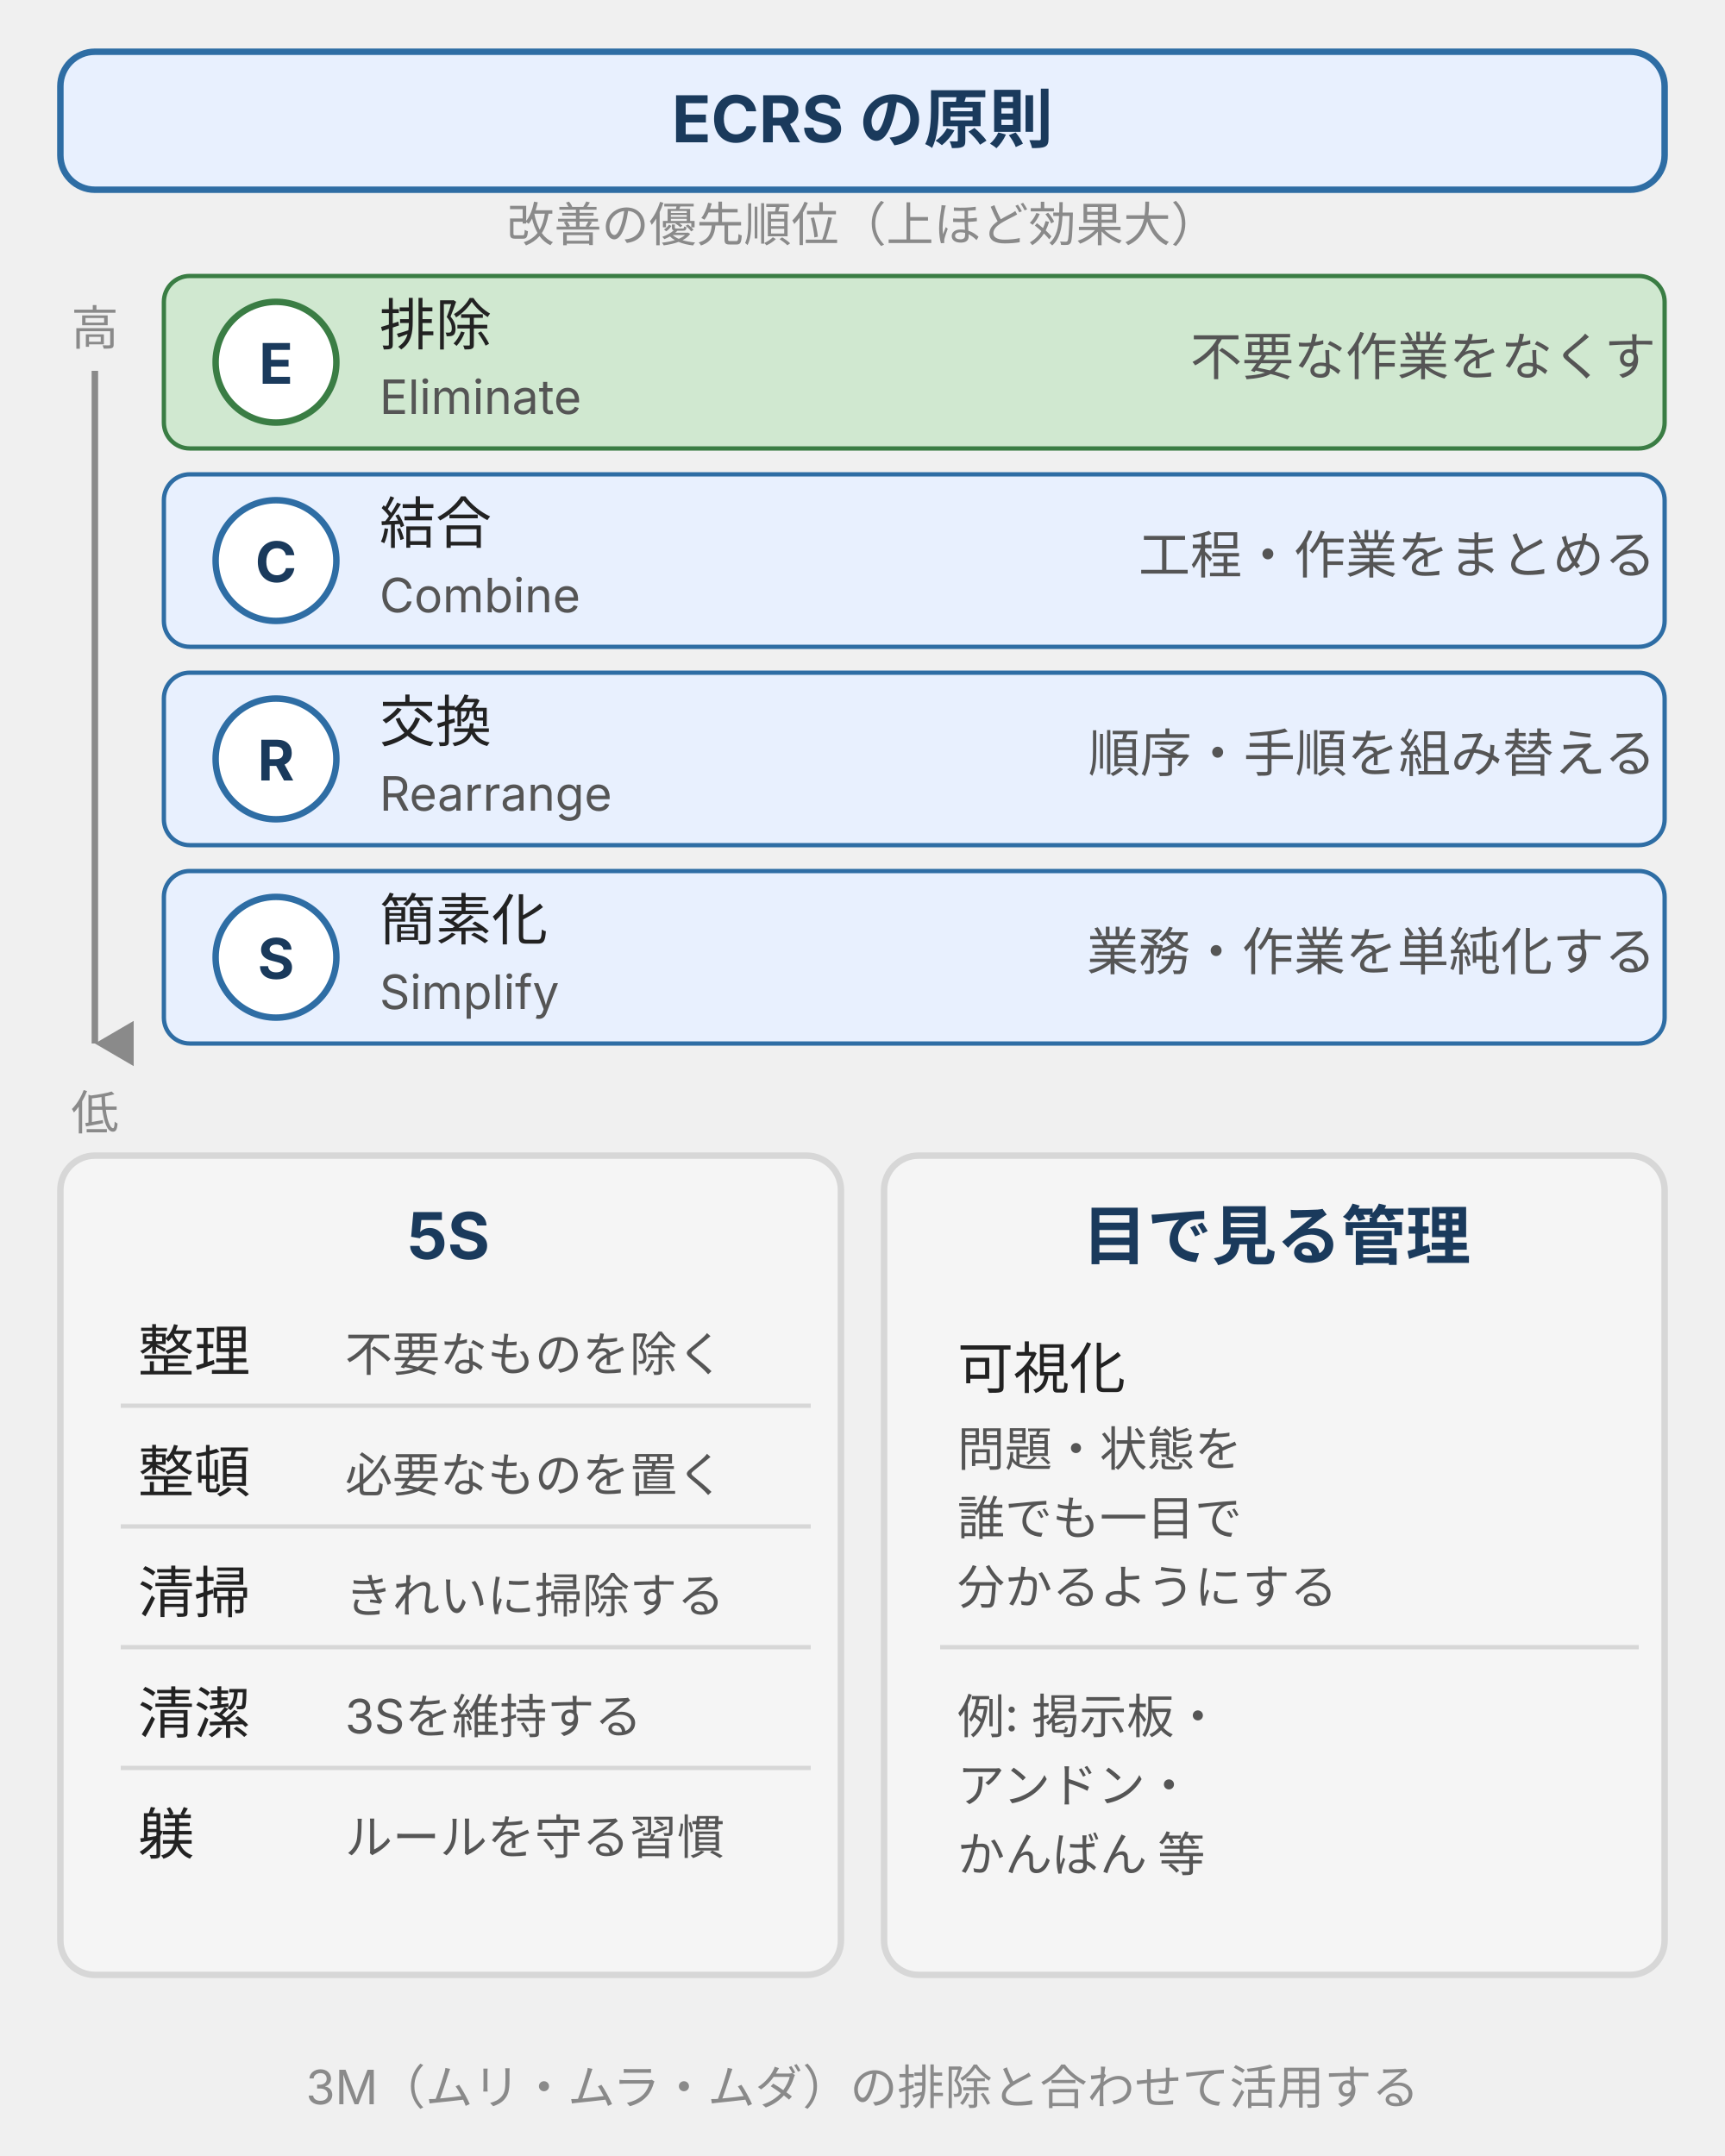
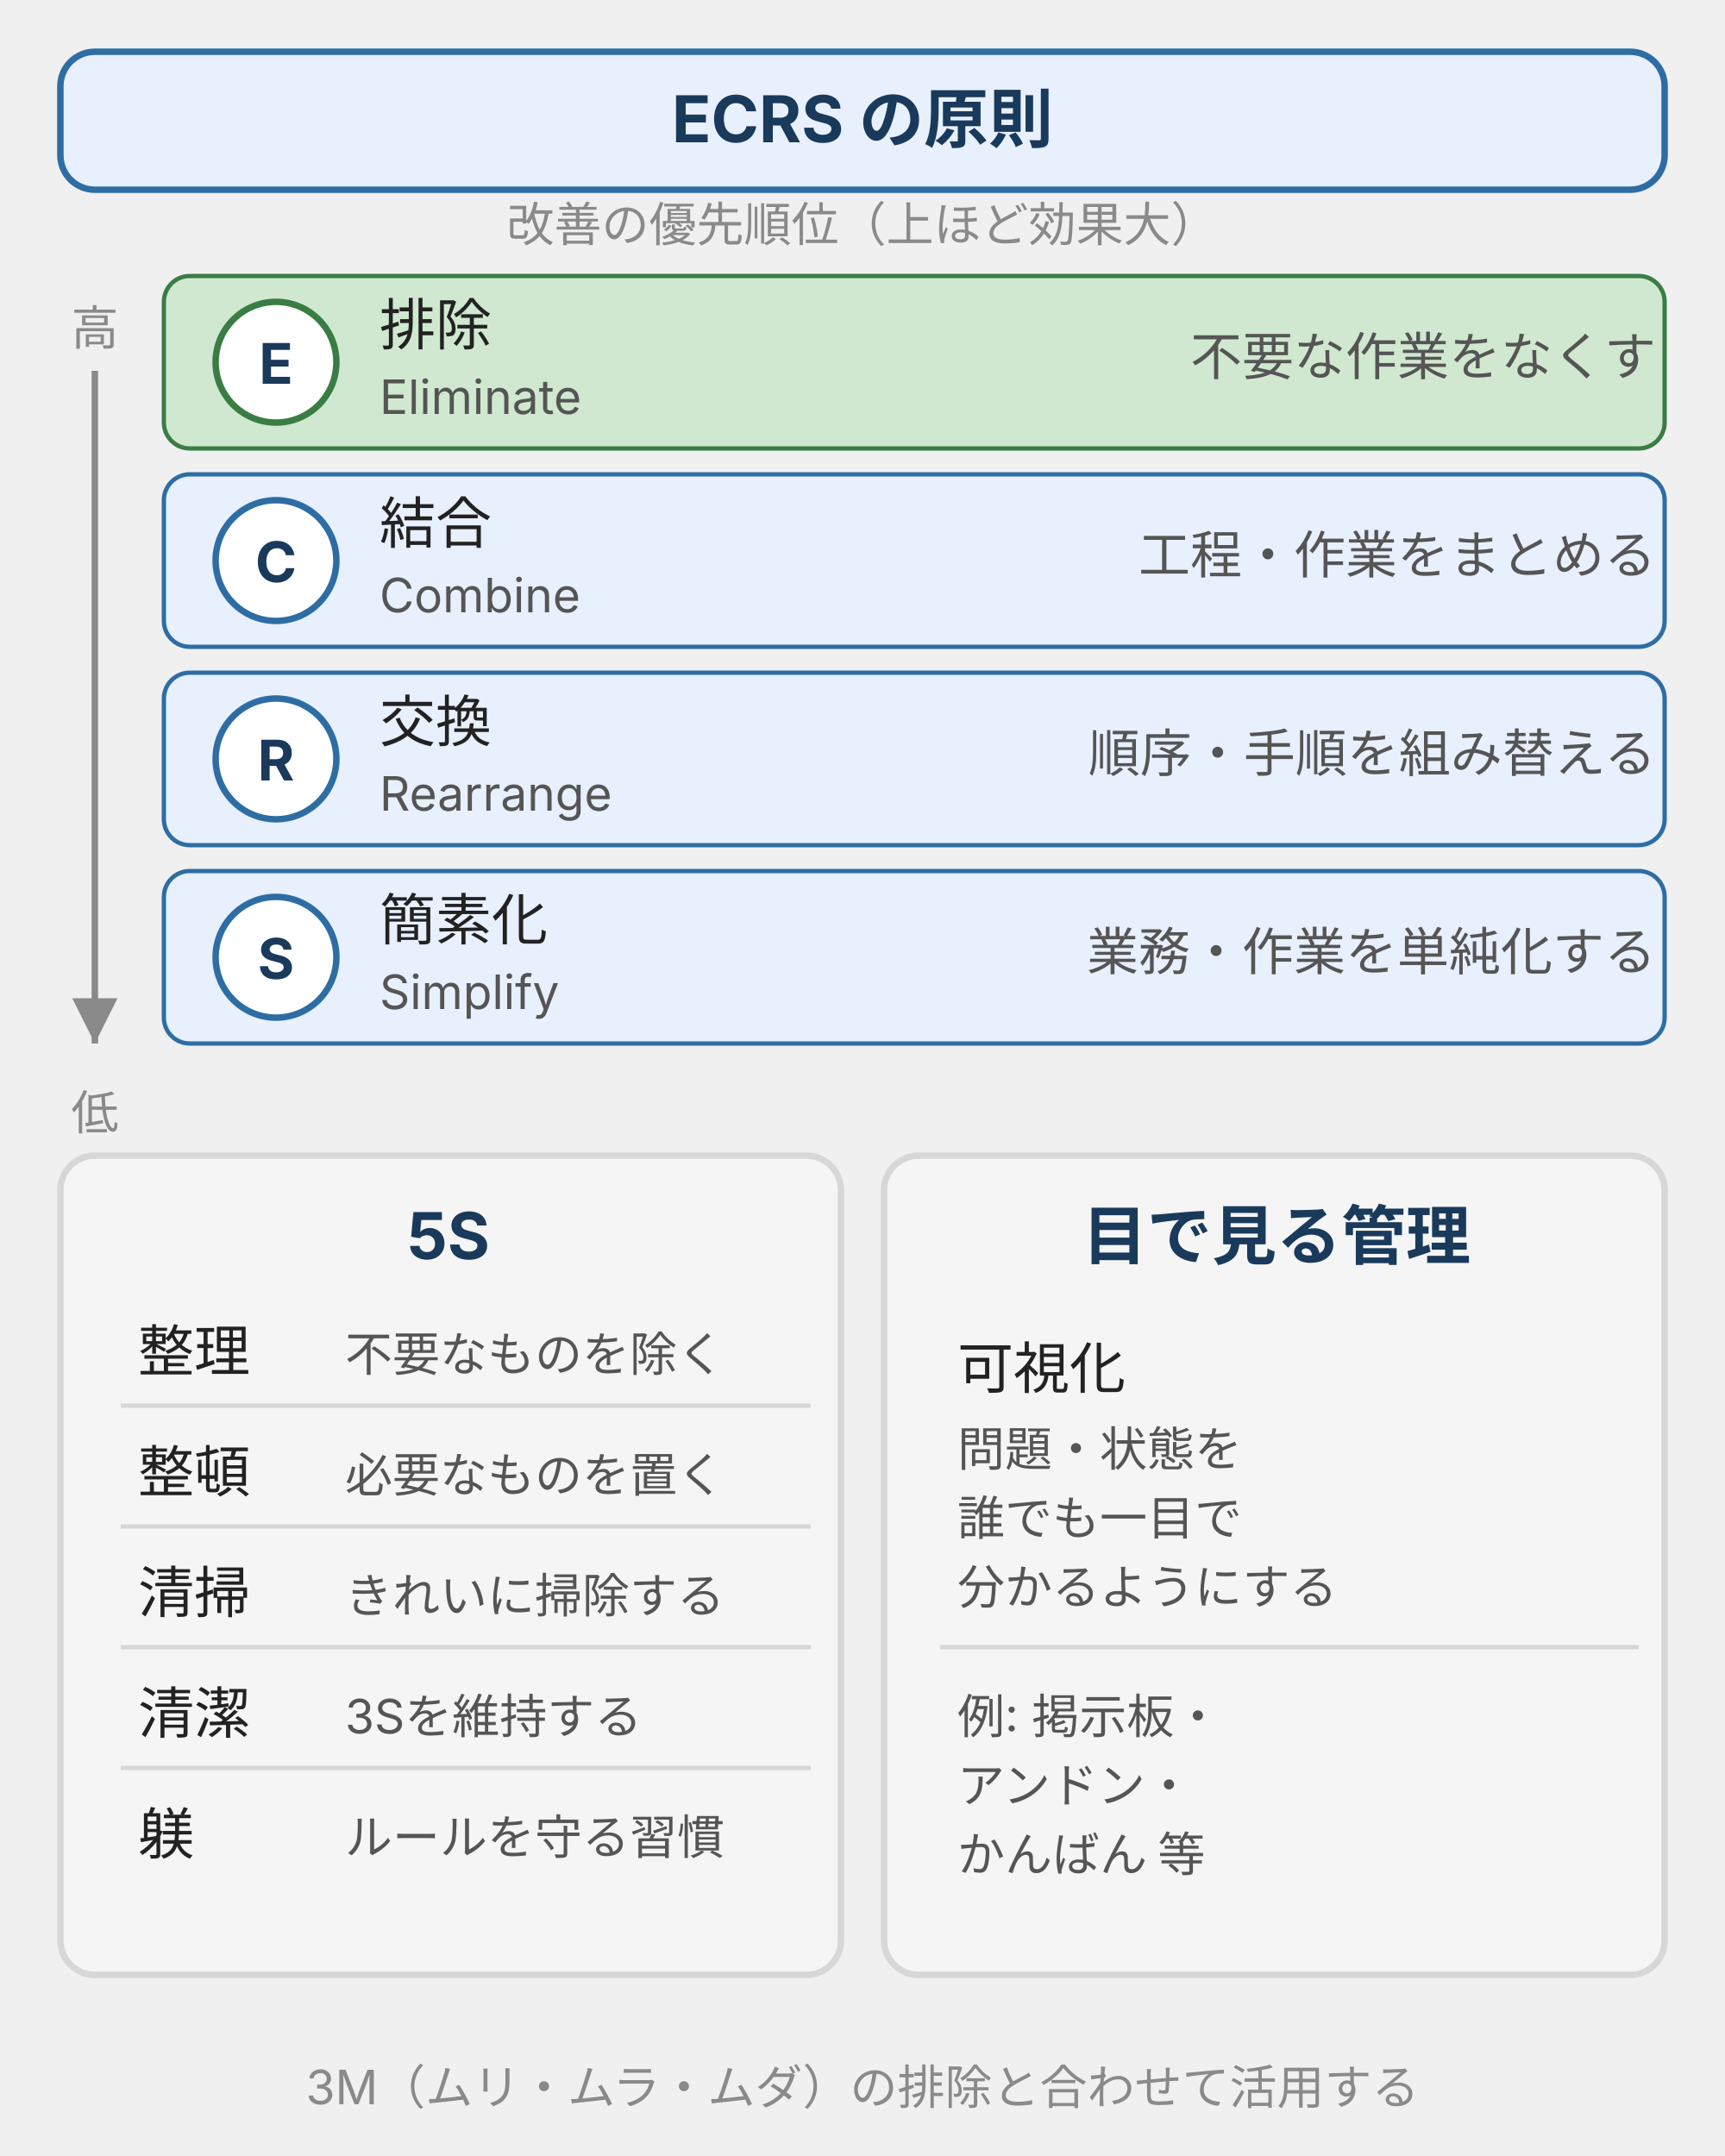
<svg xmlns="http://www.w3.org/2000/svg" viewBox="0 0 400 500" width="400" height="500" style="max-width:400px;width:100%" role="img" aria-label="改善活動の3手法。ECRS（排除・結合・交換・簡素化の優先順）・5S（整理整頓清掃清潔躾）・目で見る管理（可視化）を並列カードで示した図">
  <defs>
    <style>
      text { font-family: Inter, "Noto Sans JP", "Hiragino Kaku Gothic ProN", sans-serif; }
      .t-title  { font-size: 16px; font-weight: bold; fill: #1a3a5c; }
      .t-sub    { font-size: 11px; fill: #8a8a8a; }
      .t-head   { font-size: 15px; font-weight: bold; fill: #1a3a5c; }
      .t-en     { font-size: 11px; fill: #555; }
      .t-note   { font-size: 12px; fill: #555; }
      .t-num    { font-size: 13px; font-weight: bold; fill: #1a3a5c; }
      .t-label  { font-size: 13px; fill: #222; }
      .t-desc   { font-size: 11px; fill: #555; }
      .t-foot   { font-size: 11px; fill: #8a8a8a; }
      /* semantic backgrounds */
      .box-brand    { fill: #e8f0fe; stroke: #2e6da4; stroke-width: 1.5; }
      .box-positive { fill: #d0e8d0; stroke: #3a7d44; stroke-width: 1.5; }
      .box-surface  { fill: #f5f5f5; stroke: #d7d7d7; stroke-width: 1.5; }
      /* ECRS step rows */
      .row-e { fill: #d0e8d0; stroke: #3a7d44; stroke-width: 1; }
      .row-c { fill: #e8f0fe; stroke: #2e6da4; stroke-width: 1; }
      .row-r { fill: #e8f0fe; stroke: #2e6da4; stroke-width: 1; }
      .row-s { fill: #e8f0fe; stroke: #2e6da4; stroke-width: 1; }
      /* badge circles */
      .badge-positive { fill: #ffffff; stroke: #3a7d44; stroke-width: 1.5; }
      .badge-brand    { fill: #ffffff; stroke: #2e6da4; stroke-width: 1.5; }
      .badge-surface  { fill: #ffffff; stroke: #d7d7d7; stroke-width: 1.5; }
    </style>
    <marker id="arrow" markerWidth="9" markerHeight="7" refX="8" refY="3.5" orient="auto">
      <polygon points="0,0 9,3.5 0,7" fill="#8a8a8a" />
    </marker>
-     <marker id="arrowdown" markerWidth="7" markerHeight="7" refX="3.5" refY="6" orient="auto">
-       <polygon points="0,0 7,0 3.5,6" fill="#8a8a8a" />
+     <marker id="arrowdown" markerWidth="7" markerHeight="7" refX="7" refY="3.5" orient="auto">
+       <polygon points="0,0 7,3.5 0,7" fill="#8a8a8a" />
    </marker>
  </defs>
  <rect class="box-brand" x="14" y="12" width="372" height="32" rx="8" />
  <text class="t-head" x="200" y="33" text-anchor="middle">ECRS の原則</text>
  <text class="t-sub" x="200" y="56" text-anchor="middle">改善の優先順位（上ほど効果大）</text>
  <text class="t-sub" x="22" y="80" text-anchor="middle">高</text>
  <line x1="22" y1="86" x2="22" y2="242" stroke="#8a8a8a" stroke-width="1.5" marker-end="url(#arrowdown)" />
  <text class="t-sub" x="22" y="262" text-anchor="middle">低</text>
  <rect class="row-e" x="38" y="64" width="348" height="40" rx="6" />
  <circle class="badge-positive" cx="64" cy="84" r="14" />
  <text class="t-num" x="64" y="89" text-anchor="middle">E</text>
  <text class="t-label" x="88" y="80">排除</text>
  <text class="t-en" x="88" y="96">Eliminate</text>
  <text class="t-note" x="384" y="87" text-anchor="end">不要な作業をなくす</text>
  <rect class="row-c" x="38" y="110" width="348" height="40" rx="6" />
  <circle class="badge-brand" cx="64" cy="130" r="14" />
  <text class="t-num" x="64" y="135" text-anchor="middle">C</text>
  <text class="t-label" x="88" y="126">結合</text>
  <text class="t-en" x="88" y="142">Combine</text>
  <text class="t-note" x="384" y="133" text-anchor="end">工程・作業をまとめる</text>
  <rect class="row-r" x="38" y="156" width="348" height="40" rx="6" />
  <circle class="badge-brand" cx="64" cy="176" r="14" />
  <text class="t-num" x="64" y="181" text-anchor="middle">R</text>
  <text class="t-label" x="88" y="172">交換</text>
  <text class="t-en" x="88" y="188">Rearrange</text>
  <text class="t-note" x="384" y="179" text-anchor="end">順序・手順を組み替える</text>
  <rect class="row-s" x="38" y="202" width="348" height="40" rx="6" />
  <circle class="badge-brand" cx="64" cy="222" r="14" />
  <text class="t-num" x="64" y="227" text-anchor="middle">S</text>
  <text class="t-label" x="88" y="218">簡素化</text>
  <text class="t-en" x="88" y="234">Simplify</text>
  <text class="t-note" x="384" y="225" text-anchor="end">業務・作業を単純化する</text>
  <rect class="box-surface" x="14" y="268" width="181" height="190" rx="8" />
  <text class="t-head" x="104" y="292" text-anchor="middle">5S</text>
  <text class="t-label" x="32" y="318">整理</text>
  <text class="t-desc" x="80" y="318">不要なものを除く</text>
  <line x1="28" y1="326" x2="188" y2="326" stroke="#d7d7d7" stroke-width="1" />
  <text class="t-label" x="32" y="346">整頓</text>
  <text class="t-desc" x="80" y="346">必要なものを置く</text>
  <line x1="28" y1="354" x2="188" y2="354" stroke="#d7d7d7" stroke-width="1" />
  <text class="t-label" x="32" y="374">清掃</text>
  <text class="t-desc" x="80" y="374">きれいに掃除する</text>
  <line x1="28" y1="382" x2="188" y2="382" stroke="#d7d7d7" stroke-width="1" />
  <text class="t-label" x="32" y="402">清潔</text>
  <text class="t-desc" x="80" y="402">3Sを維持する</text>
  <line x1="28" y1="410" x2="188" y2="410" stroke="#d7d7d7" stroke-width="1" />
  <text class="t-label" x="32" y="430">躾</text>
  <text class="t-desc" x="80" y="430">ルールを守る習慣</text>
  <rect class="box-surface" x="205" y="268" width="181" height="190" rx="8" />
  <text class="t-head" x="296" y="292" text-anchor="middle">目で見る管理</text>
  <text class="t-label" x="222" y="322">可視化</text>
  <text class="t-desc" x="222" y="340">問題・状態を</text>
  <text class="t-desc" x="222" y="356">誰でも一目で</text>
  <text class="t-desc" x="222" y="372">分かるようにする</text>
  <line x1="218" y1="382" x2="380" y2="382" stroke="#d7d7d7" stroke-width="1" />
  <text class="t-desc" x="222" y="402">例: 掲示板・</text>
  <text class="t-desc" x="222" y="418">アンドン・</text>
  <text class="t-desc" x="222" y="434">かんばん 等</text>
  <text class="t-foot" x="200" y="488" text-anchor="middle">3M（ムリ・ムラ・ムダ）の排除と合わせて活用する</text>
</svg>
